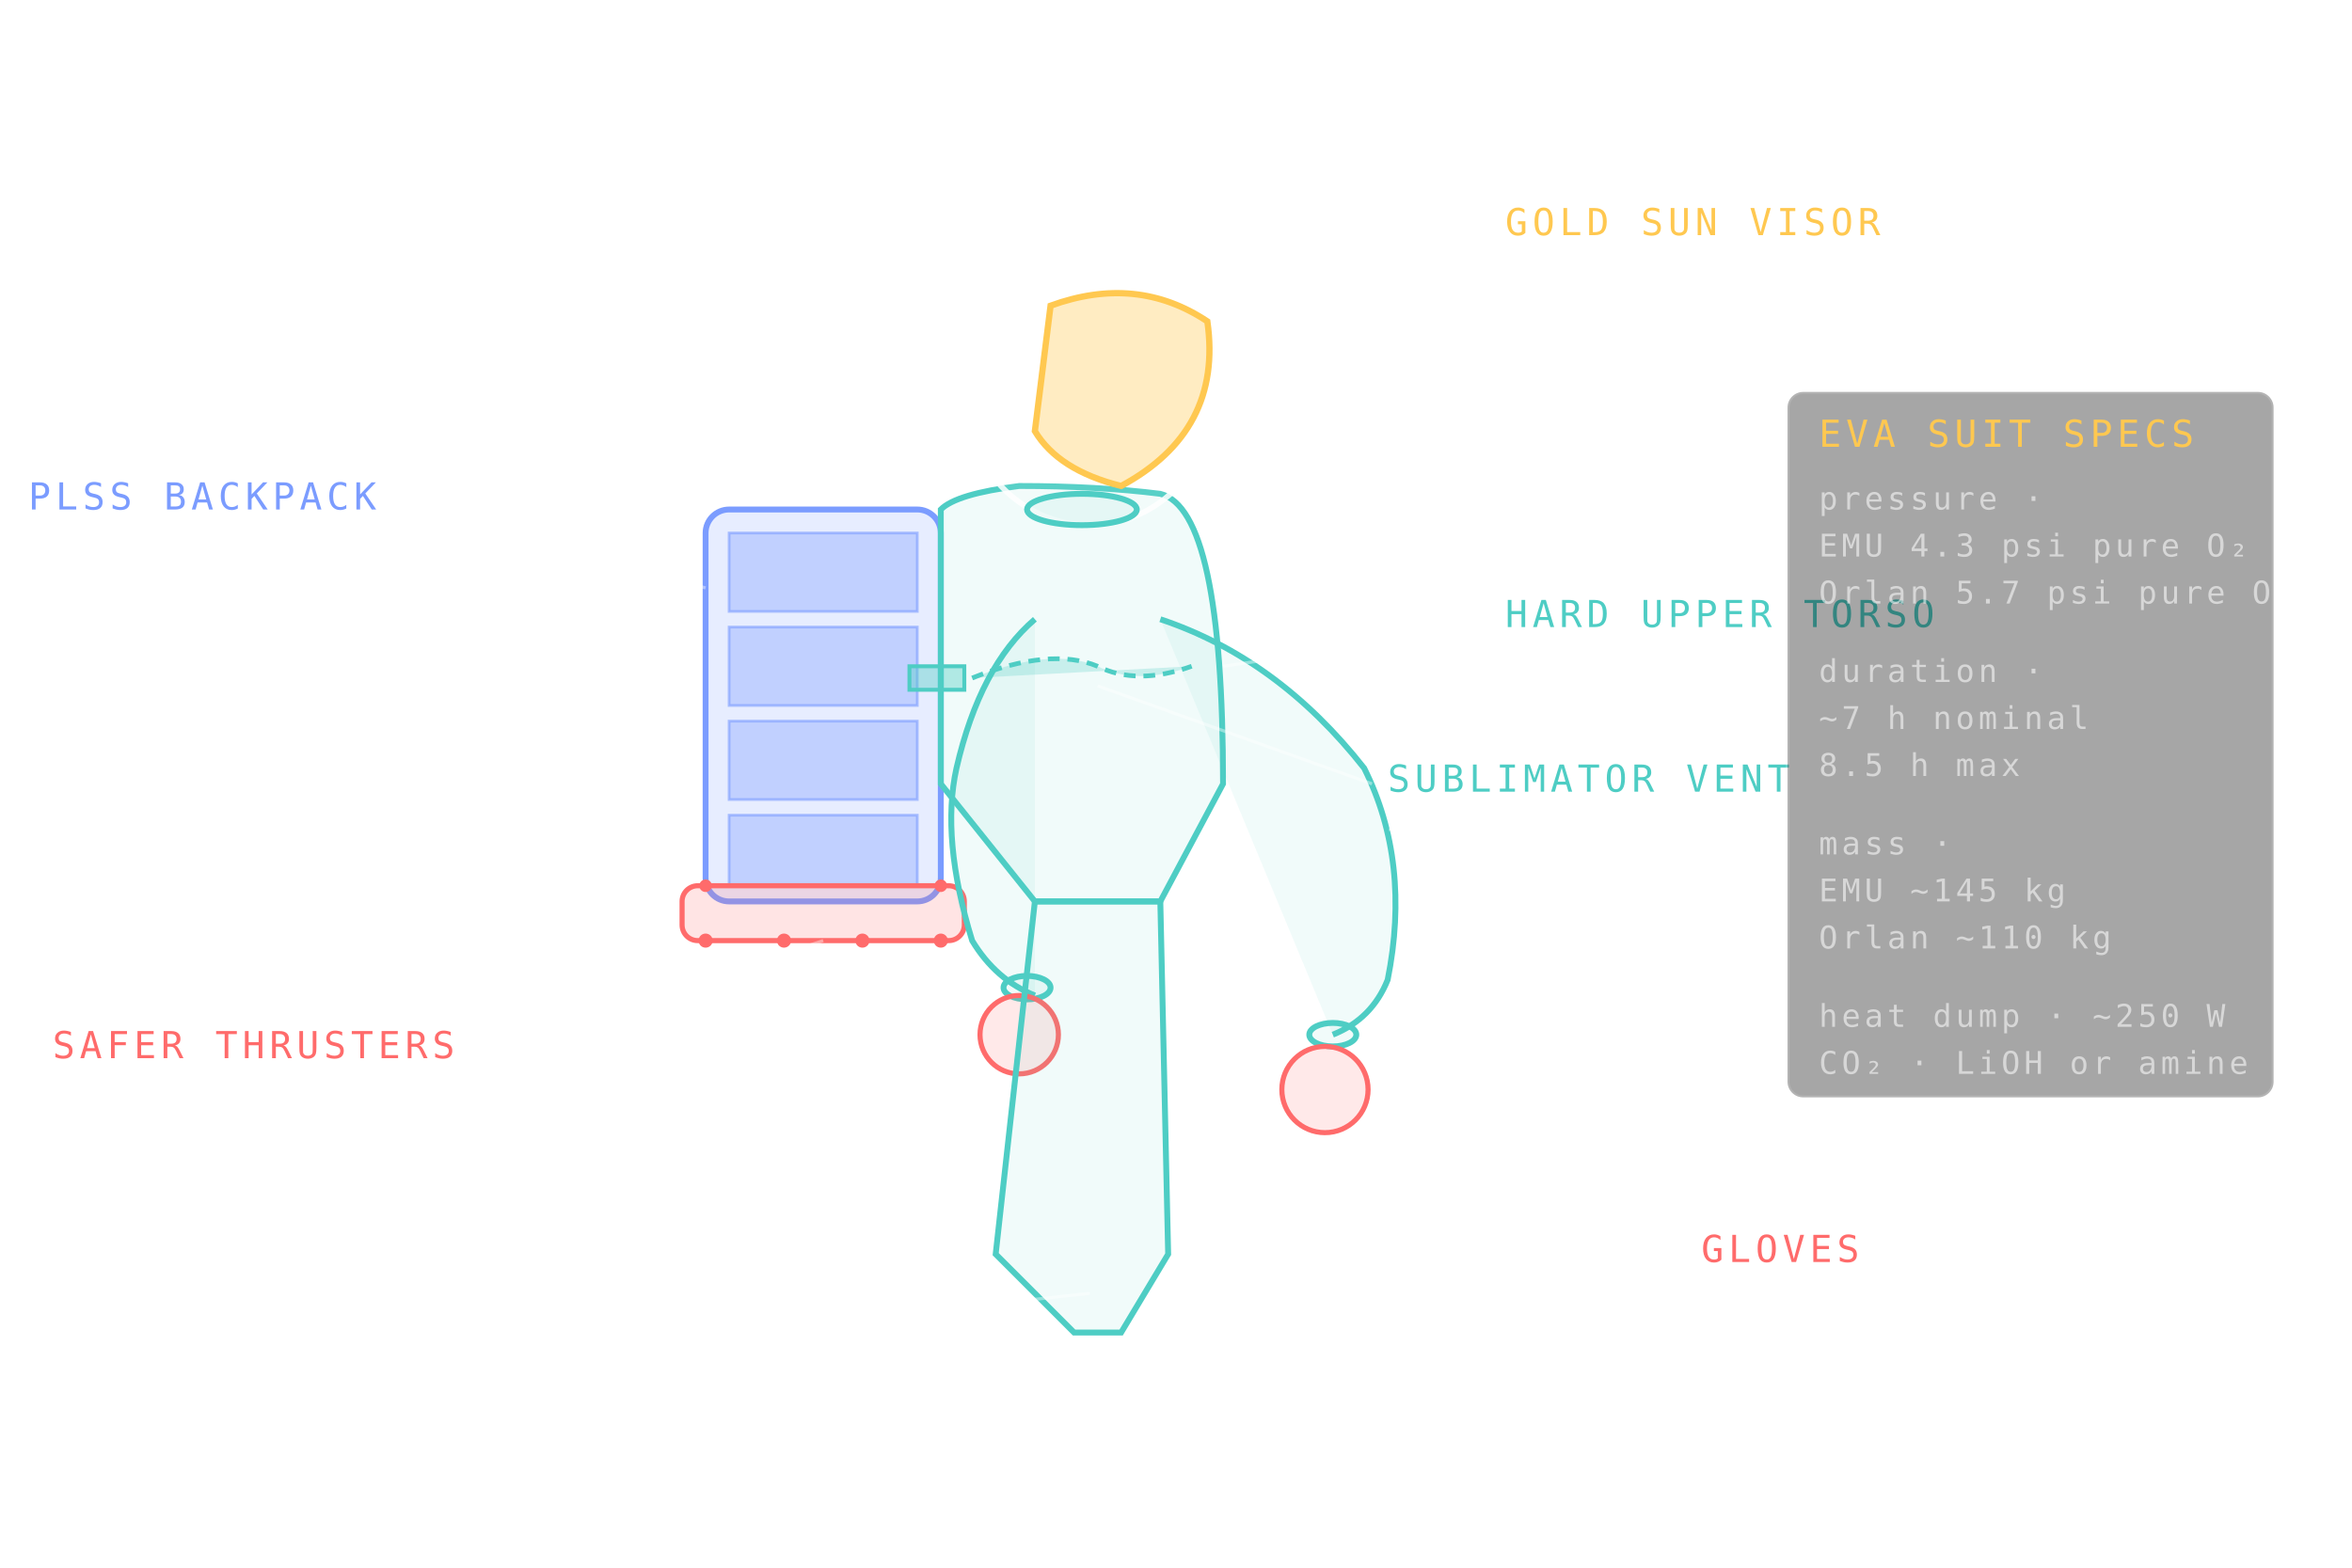
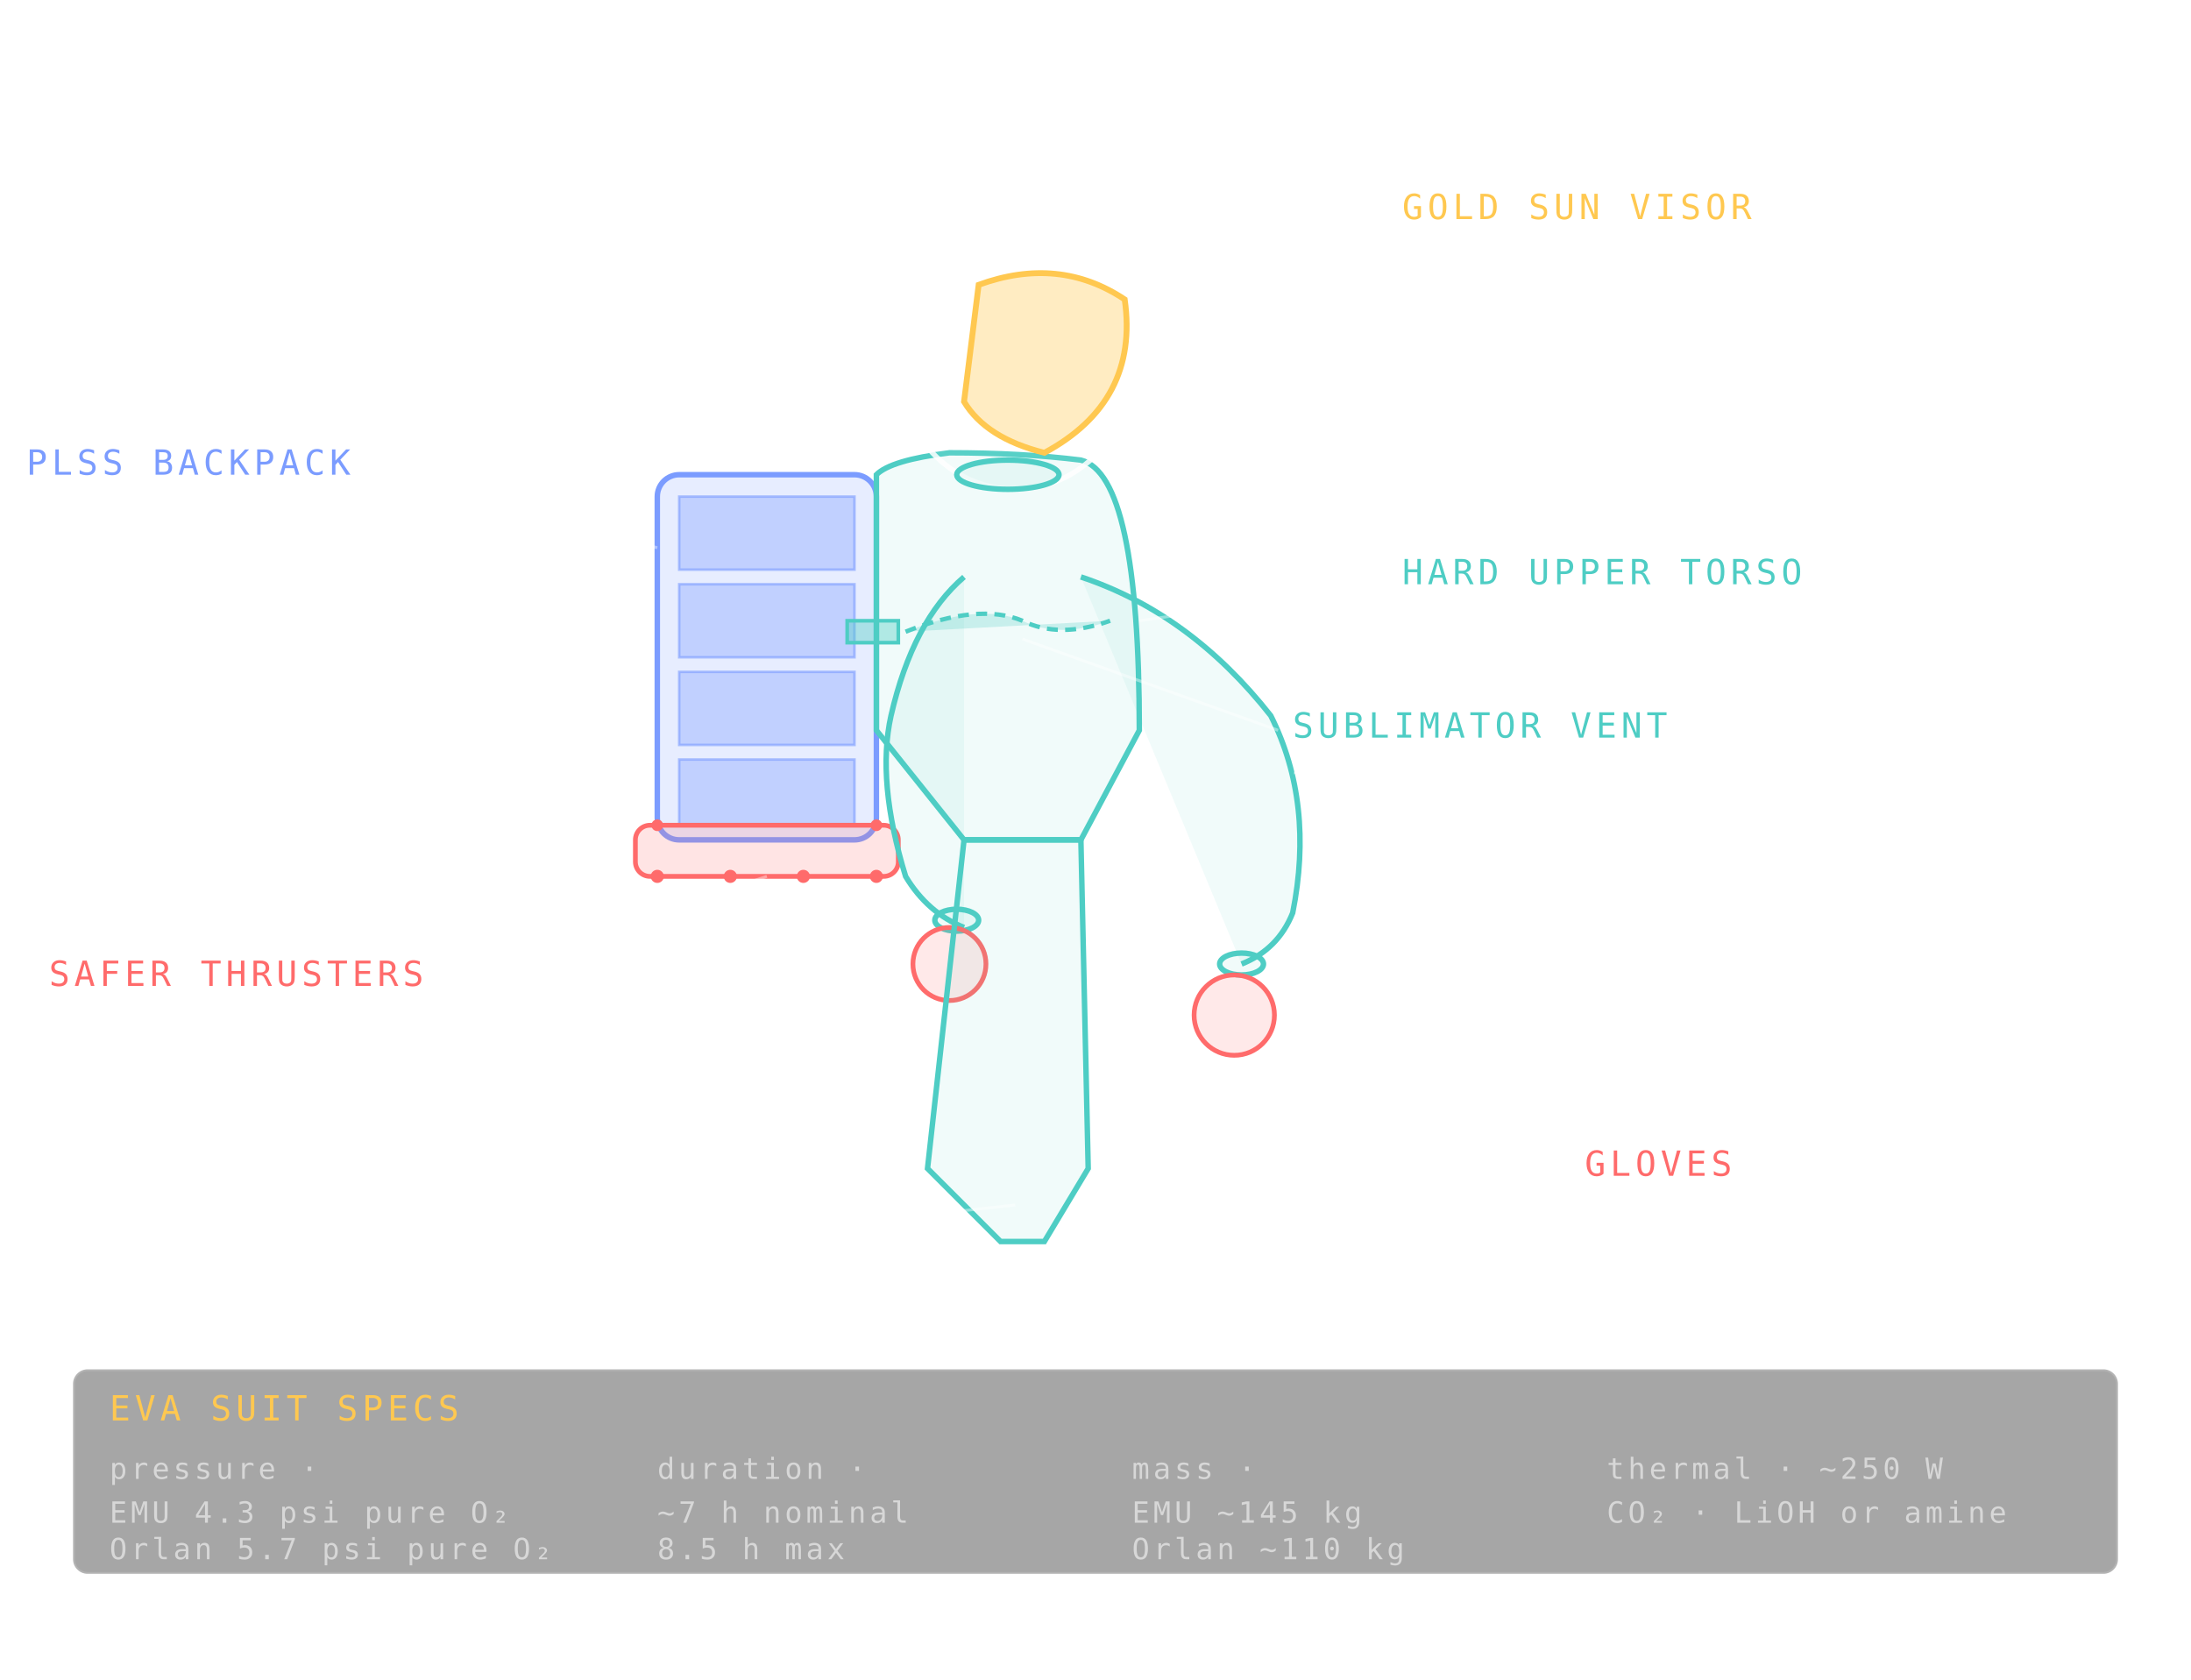
- <svg xmlns="http://www.w3.org/2000/svg" viewBox="0 0 600 400" role="img" aria-label="Exploded wireframe of an EVA spacewalk suit (EMU / Orlan / Feitian style) — PLSS backpack, gold sun visor, hard upper torso, sublimator, CO2 scrubber, SAFER thruster pack.">
+ <svg xmlns="http://www.w3.org/2000/svg" viewBox="0 0 600 460" role="img" aria-label="Exploded wireframe of an EVA spacewalk suit (EMU / Orlan / Feitian style) — PLSS backpack, gold sun visor, hard upper torso, sublimator, CO2 scrubber, SAFER thruster pack.">
  <style>
    .stroke { stroke: rgba(255,255,255,0.85); stroke-width: 1.4; fill: none; }
    .fill-shell { fill: rgba(78,205,196,0.08); stroke: #4ecdc4; stroke-width: 1.5; }
    .fill-helmet { fill: rgba(255,255,255,0.06); stroke: rgba(255,255,255,0.85); stroke-width: 1.4; }
    .fill-visor { fill: rgba(255,200,80,0.35); stroke: #ffc850; stroke-width: 1.6; }
    .fill-glove { fill: rgba(255,107,107,0.15); stroke: #ff6b6b; stroke-width: 1.3; }
    .fill-plss { fill: rgba(123,156,255,0.18); stroke: #7b9cff; stroke-width: 1.5; }
    .fill-safer { fill: rgba(255,107,107,0.18); stroke: #ff6b6b; stroke-width: 1.3; }
    .fill-coolant { fill: rgba(78,205,196,0.25); stroke: #4ecdc4; stroke-width: 1.2; stroke-dasharray: 3 2; }
    .dashed { stroke: rgba(255,255,255,0.3); stroke-width: 1; stroke-dasharray: 4 3; fill: none; }
    .lead { stroke: rgba(255,255,255,0.4); stroke-width: 0.8; fill: none; }
    .label { fill: rgba(255,255,255,0.85); font-family: 'Space Mono', monospace; font-size: 10px; letter-spacing: 1.2px; }
    .label-accent { fill: #4ecdc4; font-family: 'Space Mono', monospace; font-size: 9.5px; letter-spacing: 1.2px; }
    .label-gold { fill: #ffc850; font-family: 'Space Mono', monospace; font-size: 9.5px; letter-spacing: 1.2px; }
    .label-red { fill: #ff6b6b; font-family: 'Space Mono', monospace; font-size: 9.5px; letter-spacing: 1.2px; }
    .label-blue { fill: #7b9cff; font-family: 'Space Mono', monospace; font-size: 9.5px; letter-spacing: 1.2px; }
    .sublabel { fill: rgba(255,255,255,0.55); font-family: 'Space Mono', monospace; font-size: 8px; letter-spacing: 1px; }
    .dim-star { fill: rgba(255,255,255,0.2); }
  </style>
  <circle class="dim-star" cx="50" cy="40" r="0.6" />
  <circle class="dim-star" cx="540" cy="50" r="0.5" />
  <circle class="dim-star" cx="80" cy="380" r="0.5" />
  <text class="label" x="40" y="28">EVA SUIT — A ONE-PERSON SPACECRAFT (EMU / ORLAN / FEITIAN / AxEMU)</text>
  <rect class="fill-plss" x="180" y="130" width="60" height="100" rx="6" />
  <rect fill="rgba(123,156,255,0.35)" stroke="rgba(123,156,255,0.6)" stroke-width="0.7" x="186" y="136" width="48" height="20" />
  <rect fill="rgba(123,156,255,0.35)" stroke="rgba(123,156,255,0.6)" stroke-width="0.7" x="186" y="160" width="48" height="20" />
  <rect fill="rgba(123,156,255,0.35)" stroke="rgba(123,156,255,0.6)" stroke-width="0.7" x="186" y="184" width="48" height="20" />
  <rect fill="rgba(123,156,255,0.35)" stroke="rgba(123,156,255,0.6)" stroke-width="0.7" x="186" y="208" width="48" height="18" />
  <rect class="fill-safer" x="174" y="226" width="72" height="14" rx="4" />
  <circle fill="#ff6b6b" cx="180" cy="240" r="1.8" />
  <circle fill="#ff6b6b" cx="200" cy="240" r="1.8" />
  <circle fill="#ff6b6b" cx="220" cy="240" r="1.8" />
  <circle fill="#ff6b6b" cx="240" cy="240" r="1.8" />
  <circle fill="#ff6b6b" cx="180" cy="226" r="1.6" />
  <circle fill="#ff6b6b" cx="240" cy="226" r="1.6" />
  <rect fill="rgba(78,205,196,0.4)" stroke="#4ecdc4" stroke-width="1" x="232" y="170" width="14" height="6" />
  <path class="fill-coolant" stroke="#4ecdc4" stroke-width="1" fill="none" d="M 248 173 Q 268 165 280 170 Q 290 175 304 170" />
  <path class="fill-shell" d="M 240 130 Q 244 126 260 124 Q 280 124 296 126 Q 312 130 312 200 L 296 230 L 264 230 L 240 200 Z" />
  <ellipse class="fill-helmet" cx="278" cy="100" rx="32" ry="34" />
  <path class="fill-visor" d="M 268 78 Q 290 70 308 82 Q 312 110 286 124 Q 270 120 264 110 Z" />
  <ellipse class="fill-shell" cx="276" cy="130" rx="14" ry="4" />
  <path class="fill-shell" d="M 296 158 Q 326 168 348 196 Q 360 220 354 250 Q 350 260 340 264" />
  <path class="fill-shell" d="M 264 158 Q 250 170 244 196 Q 240 214 248 240 Q 254 250 264 254" />
  <ellipse class="fill-shell" cx="340" cy="264" rx="6" ry="3" />
  <ellipse class="fill-glove" cx="338" cy="278" rx="11" ry="11" />
  <ellipse class="fill-shell" cx="262" cy="252" rx="6" ry="3" />
  <ellipse class="fill-glove" cx="260" cy="264" rx="10" ry="10" />
  <path class="fill-shell" d="M 264 230 L 254 320 L 274 340 L 286 340 L 298 320 L 296 230 Z" />
  <line class="lead" x1="248" y1="100" x2="160" y2="80" />
  <text class="label" x="156" y="80" text-anchor="end">HELMET BUBBLE</text>
  <text class="sublabel" x="156" y="92" text-anchor="end">polycarbonate · pressure-tight</text>
  <line class="lead" x1="312" y1="92" x2="380" y2="60" />
  <text class="label-gold" x="384" y="60">GOLD SUN VISOR</text>
  <text class="sublabel" x="384" y="72">98% IR reflection · UV block</text>
  <line class="lead" x1="312" y1="170" x2="380" y2="160" />
  <text class="label-accent" x="384" y="160">HARD UPPER TORSO</text>
  <text class="sublabel" x="384" y="172">fibreglass / composite shell</text>
  <text class="sublabel" x="384" y="184">4.3 psi pure O₂ (EMU) · 5.7 (Orlan)</text>
  <line class="lead" x1="180" y1="150" x2="100" y2="130" />
  <text class="label-blue" x="96" y="130" text-anchor="end">PLSS BACKPACK</text>
  <text class="sublabel" x="96" y="142" text-anchor="end">O₂ tank · LiOH/amine scrubber</text>
  <text class="sublabel" x="96" y="154" text-anchor="end">battery · fan · cooling water</text>
  <line class="lead" x1="280" y1="175" x2="350" y2="200" />
  <text class="label-accent" x="354" y="202">SUBLIMATOR VENT</text>
  <text class="sublabel" x="354" y="214">~250 W metabolic heat → H₂O vapour</text>
  <line class="lead" x1="210" y1="240" x2="120" y2="270" />
  <text class="label-red" x="116" y="270" text-anchor="end">SAFER THRUSTERS</text>
  <text class="sublabel" x="116" y="282" text-anchor="end">1.4 kg N₂ · 24 nozzles · ~3 m/s rescue Δv</text>
  <line class="lead" x1="338" y1="290" x2="430" y2="320" />
  <text class="label-red" x="434" y="322">GLOVES</text>
  <text class="sublabel" x="434" y="334">most fatiguing piece of EVA gear</text>
  <line class="lead" x1="278" y1="330" x2="186" y2="340" />
  <text class="label" x="180" y="342" text-anchor="end">LOWER TORSO ASSEMBLY</text>
  <text class="sublabel" x="180" y="354" text-anchor="end">soft fabric joints · feet not for walking</text>
-   <g transform="translate(456,100)">
-     <rect x="0" y="0" width="124" height="180" fill="rgba(0,0,0,0.35)" stroke="rgba(255,255,255,0.15)" stroke-width="1" rx="4" />
-     <text class="label-gold" x="8" y="14">EVA SUIT SPECS</text>
-     <text class="sublabel" x="8" y="30">pressure ·</text>
-     <text class="sublabel" x="8" y="42">  EMU 4.3 psi pure O₂</text>
-     <text class="sublabel" x="8" y="54">  Orlan 5.7 psi pure O₂</text>
-     <text class="sublabel" x="8" y="74">duration ·</text>
-     <text class="sublabel" x="8" y="86">  ~7 h nominal</text>
-     <text class="sublabel" x="8" y="98">  8.5 h max</text>
-     <text class="sublabel" x="8" y="118">mass ·</text>
-     <text class="sublabel" x="8" y="130">  EMU ~145 kg</text>
-     <text class="sublabel" x="8" y="142">  Orlan ~110 kg</text>
-     <text class="sublabel" x="8" y="162">heat dump · ~250 W</text>
-     <text class="sublabel" x="8" y="174">CO₂ · LiOH or amine</text>
+   <g transform="translate(20,375)">
+     <rect x="0" y="0" width="560" height="56" fill="rgba(0,0,0,0.35)" stroke="rgba(255,255,255,0.15)" stroke-width="1" rx="4" />
+     <text class="label-gold" x="10" y="14">EVA SUIT SPECS</text>
+     <text class="sublabel" x="10" y="30">pressure ·</text>
+     <text class="sublabel" x="10" y="42">  EMU 4.3 psi pure O₂</text>
+     <text class="sublabel" x="10" y="52">  Orlan 5.7 psi pure O₂</text>
+     <text class="sublabel" x="160" y="30">duration ·</text>
+     <text class="sublabel" x="160" y="42">  ~7 h nominal</text>
+     <text class="sublabel" x="160" y="52">  8.5 h max</text>
+     <text class="sublabel" x="290" y="30">mass ·</text>
+     <text class="sublabel" x="290" y="42">  EMU ~145 kg</text>
+     <text class="sublabel" x="290" y="52">  Orlan ~110 kg</text>
+     <text class="sublabel" x="420" y="30">thermal · ~250 W</text>
+     <text class="sublabel" x="420" y="42">CO₂ · LiOH or amine</text>
  </g>
-   <text class="sublabel" x="40" y="395">Pre-breathe O₂ for 4 h before egress to flush N₂ from blood (US 14.7 psi → suit 4.3 psi). Orlan crew skip pre-breathe with the 5.7 psi suit.</text>
+   <text class="sublabel" x="20" y="450">Pre-breathe O₂ for 4 h before egress to flush N₂ from blood (US 14.7 psi → suit 4.3 psi). Orlan crew skip pre-breathe with the 5.7 psi suit.</text>
</svg>
